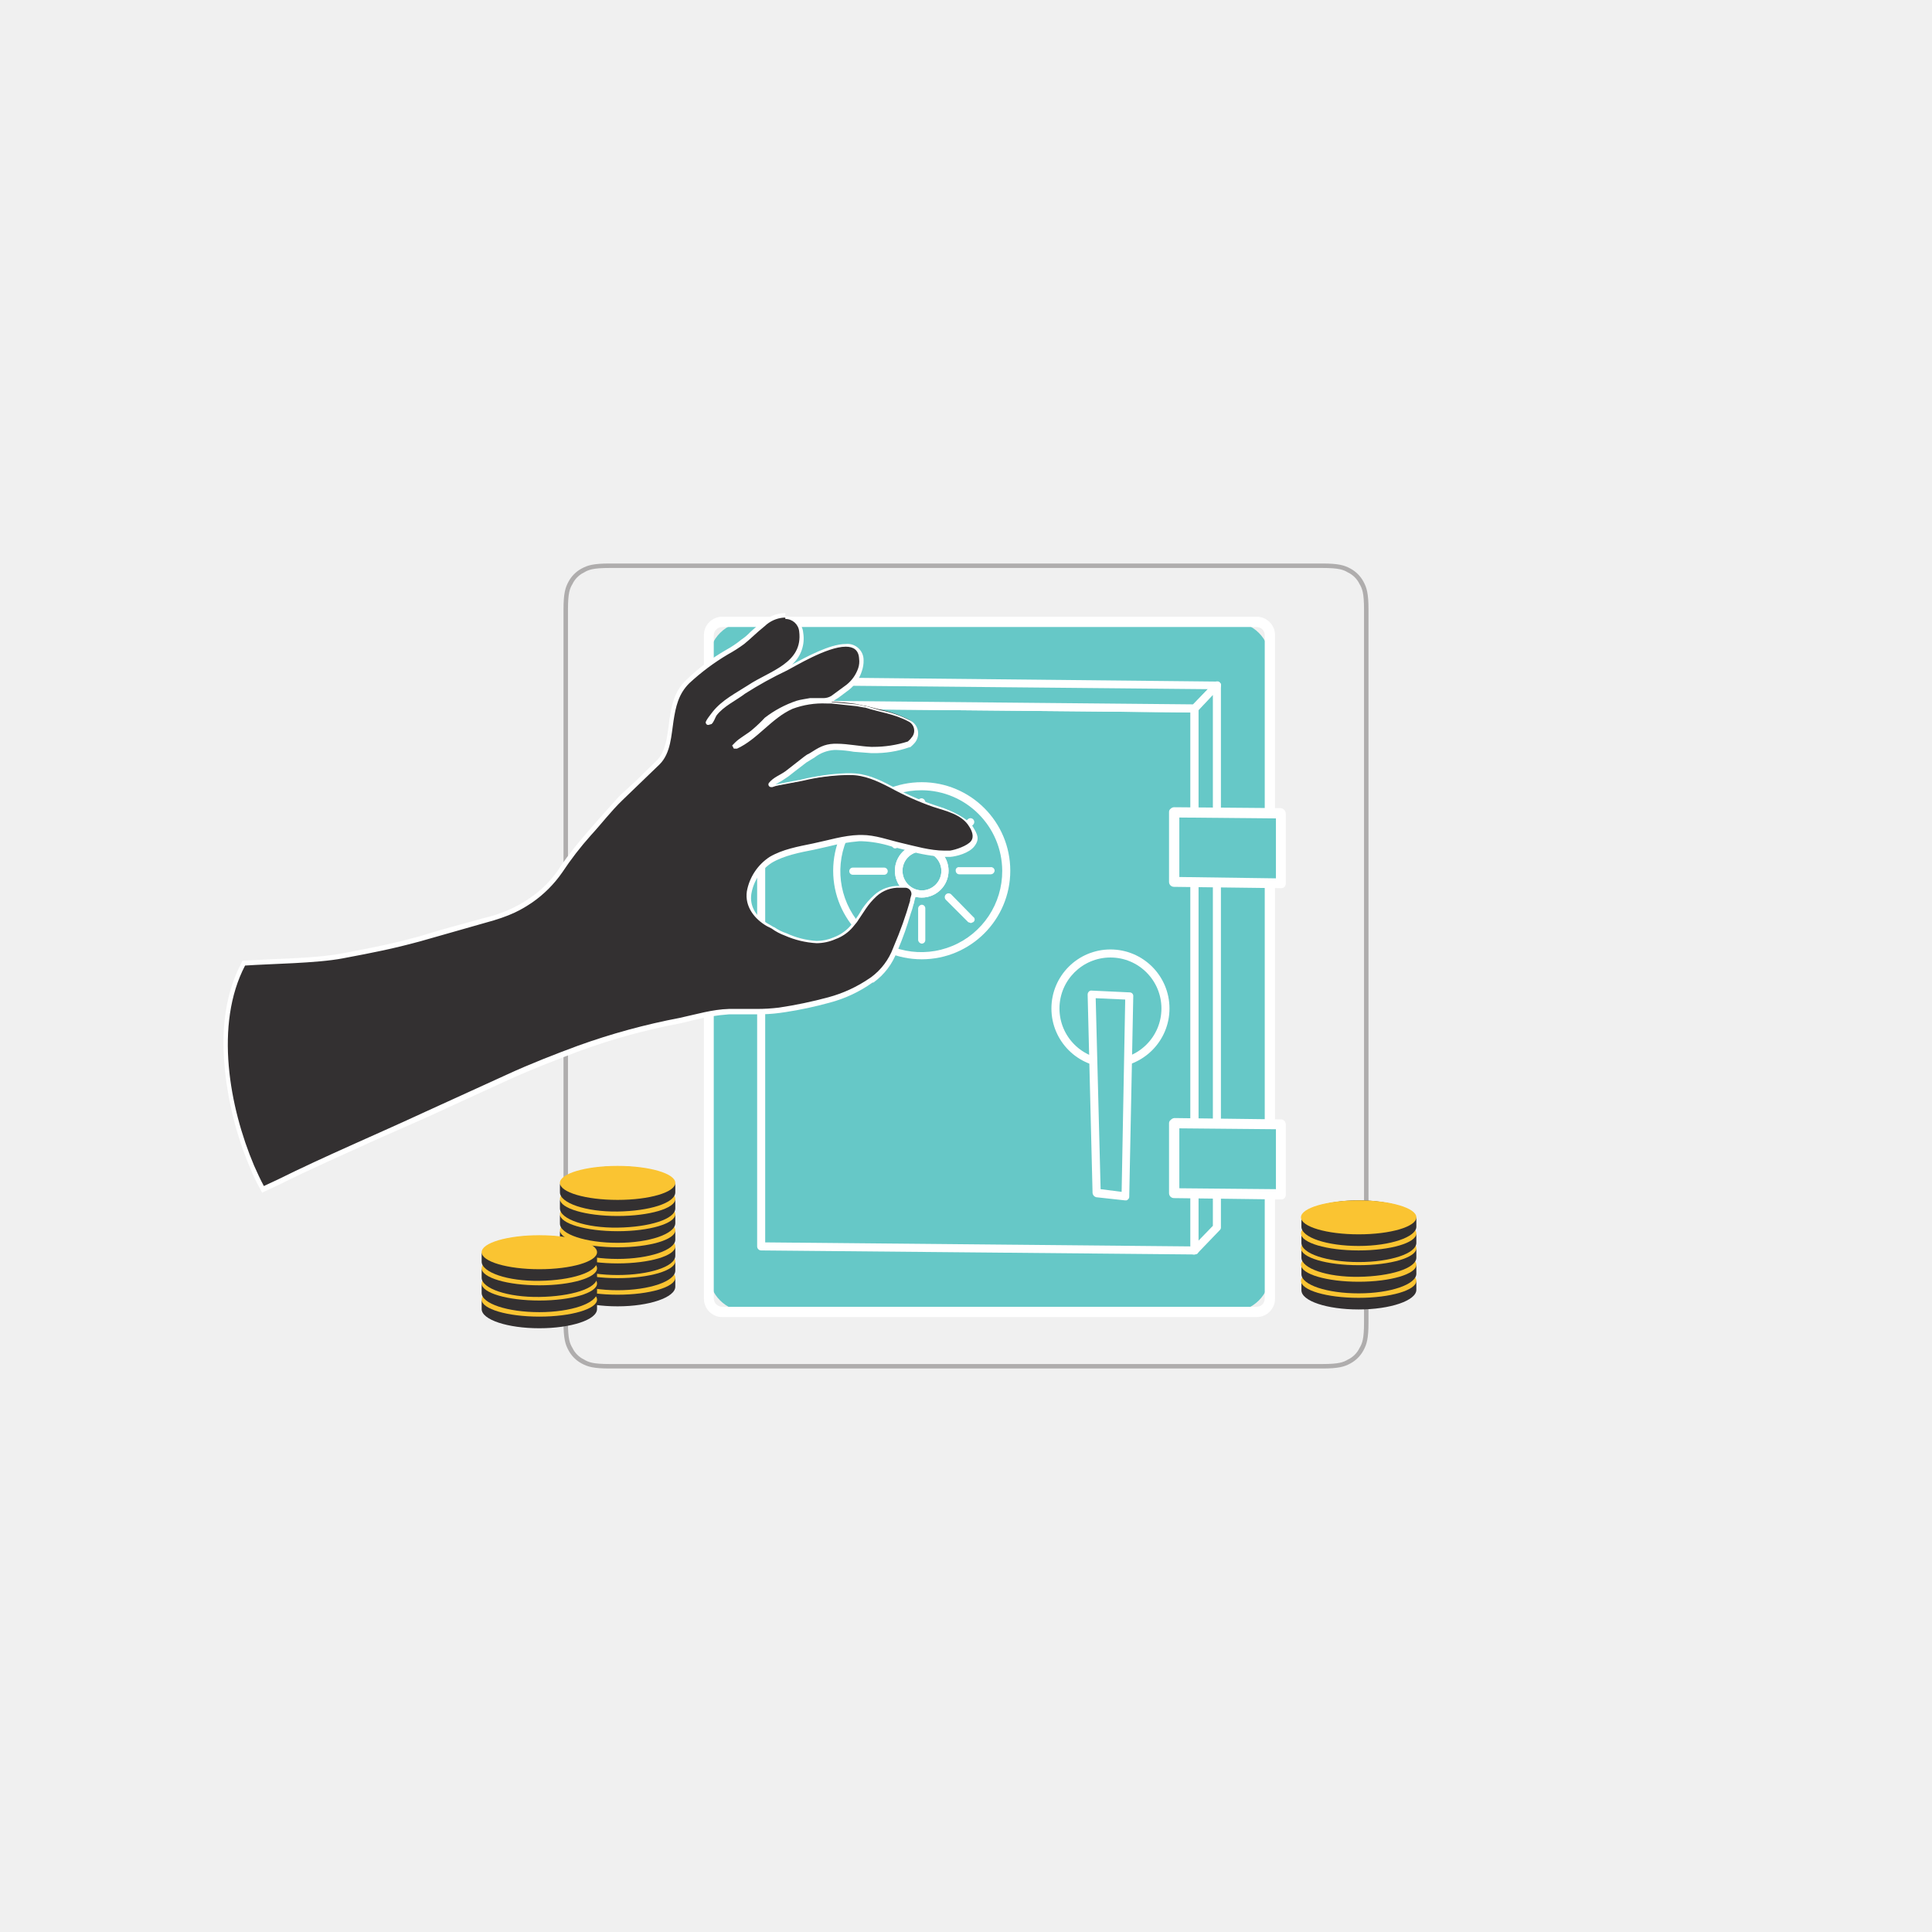
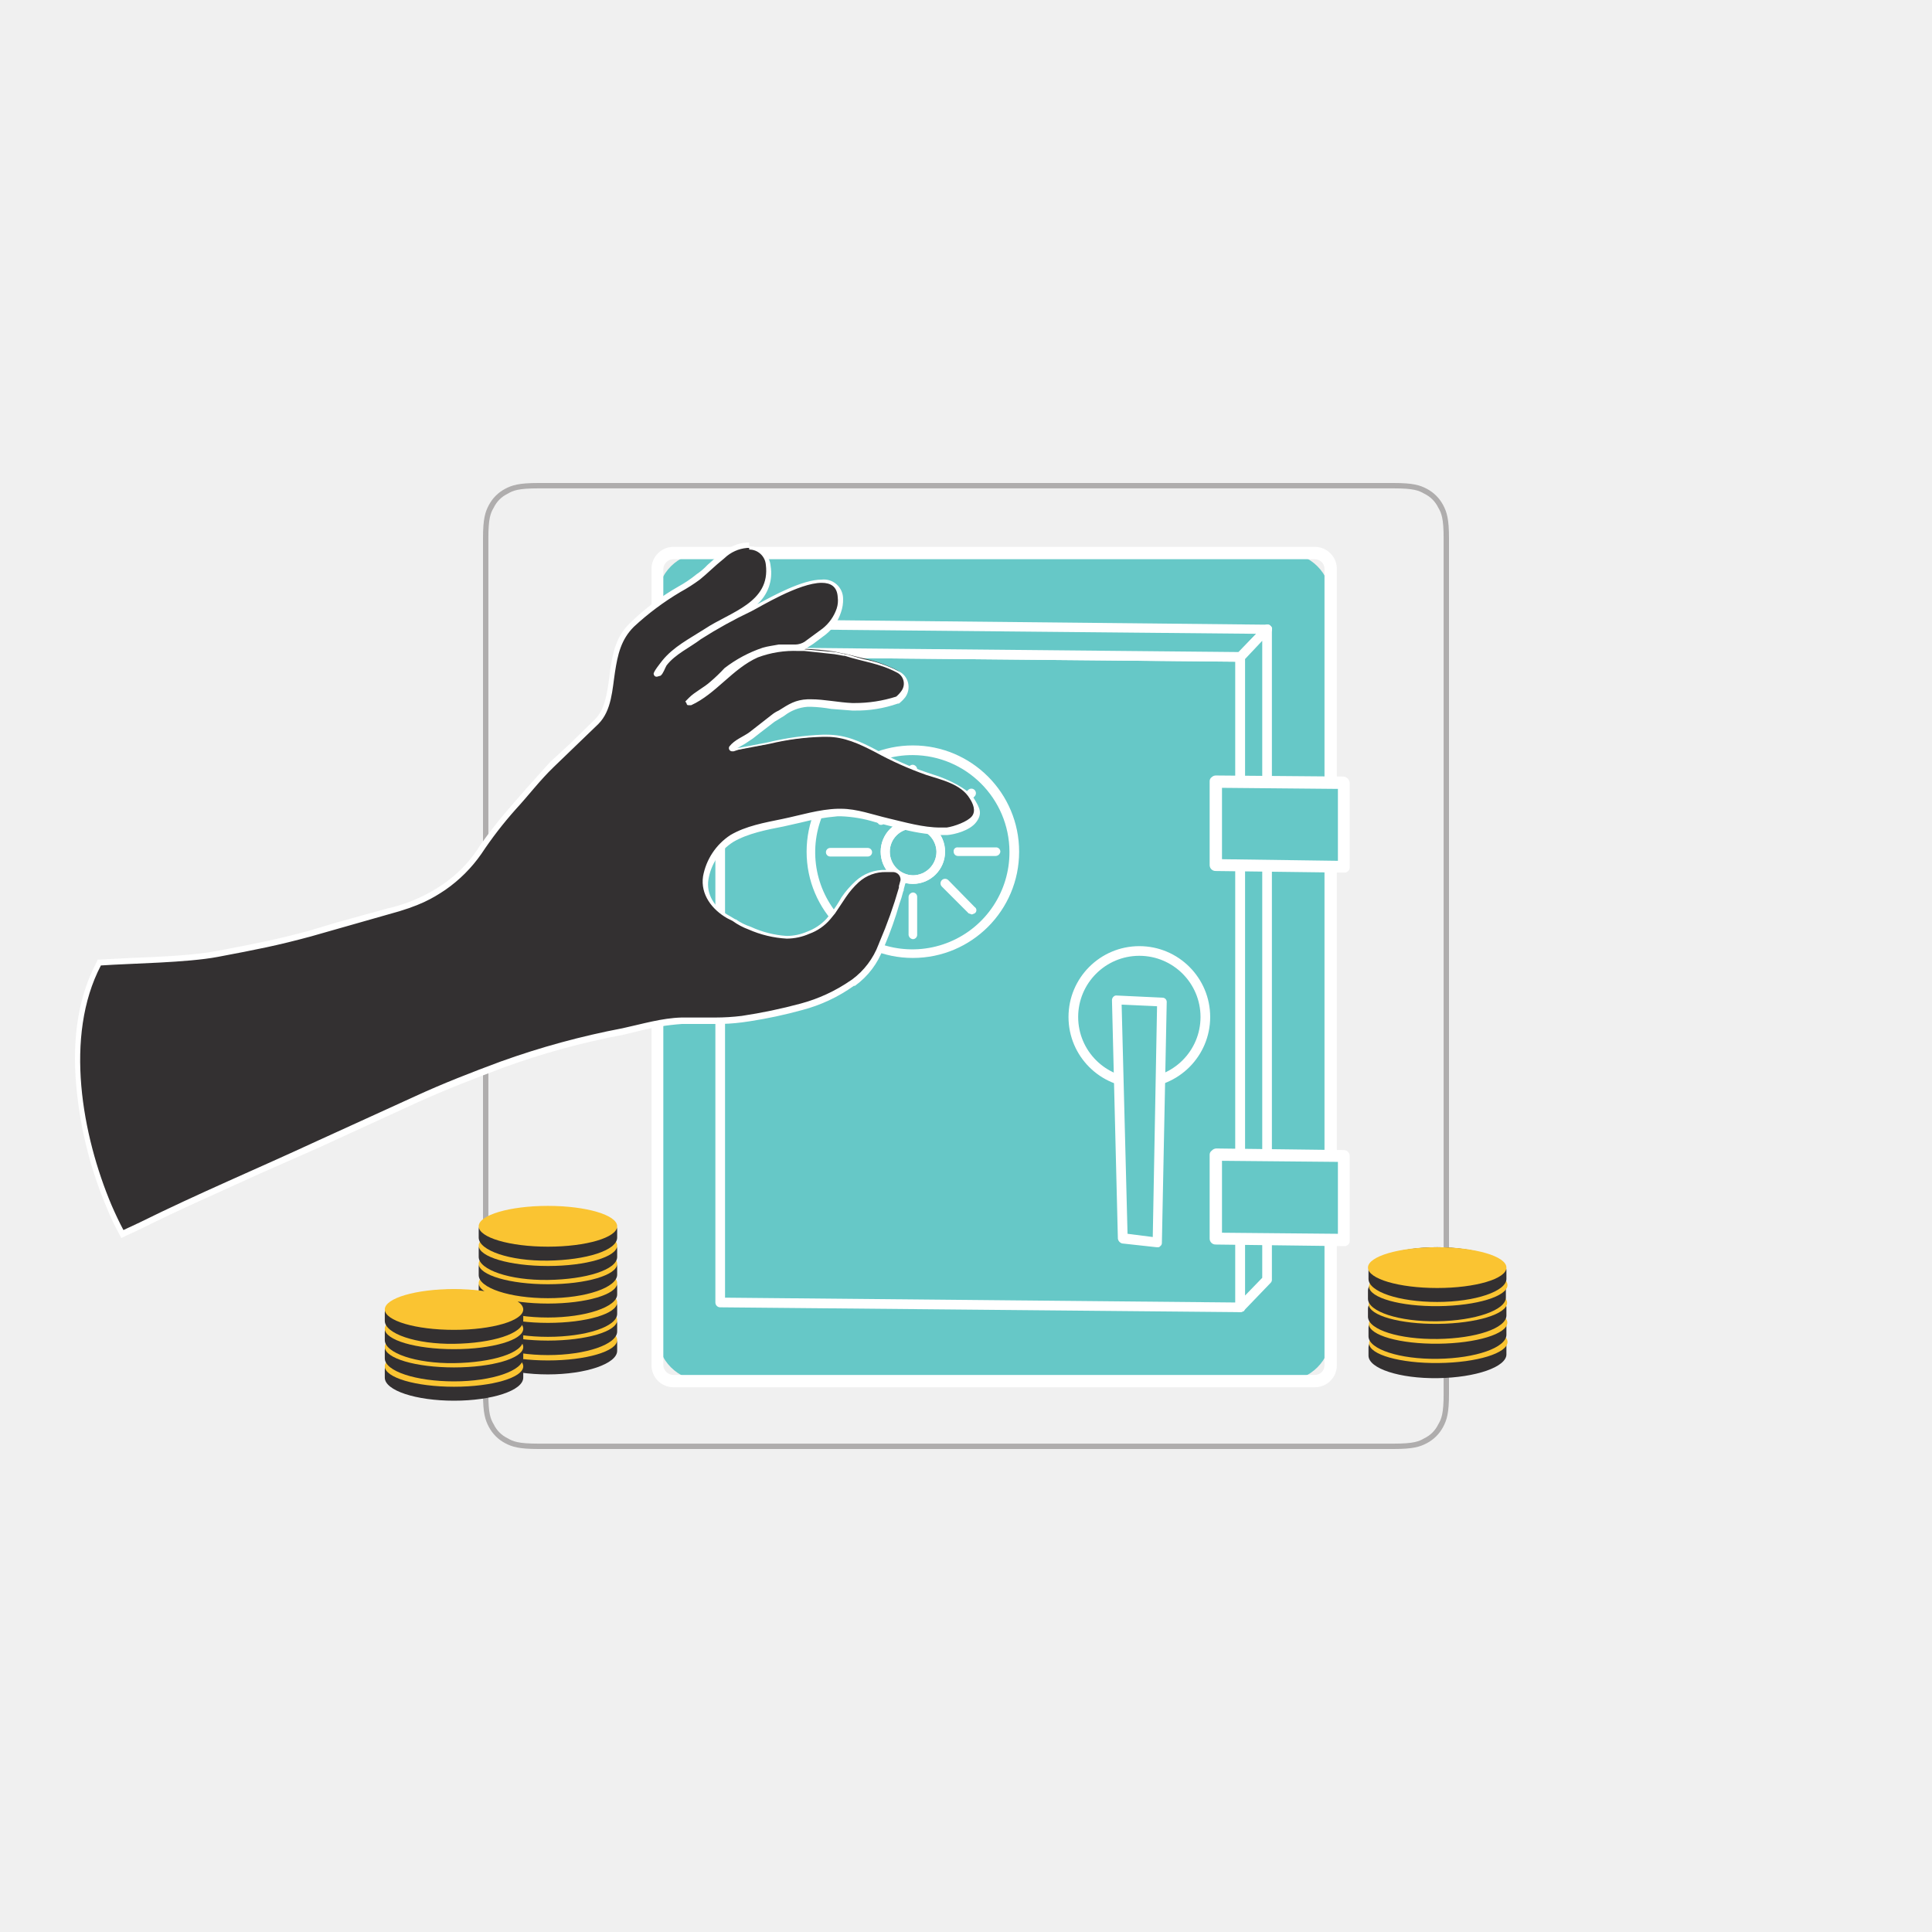
- <svg xmlns="http://www.w3.org/2000/svg" viewBox="0 0 432 432">
-   <path d="M301.9,127.1c-1.3-.7-2.6-1.1-6.2-1.1H136.3c-3.6,0-4.9.4-6.2,1.1a7.2,7.2,0,0,0-3,3c-.7,1.3-1.1,2.6-1.1,6.2V295.7c0,3.6.4,4.9,1.1,6.2a7.2,7.2,0,0,0,3,3c1.3.7,2.6,1.1,6.2,1.1H295.7c3.6,0,4.9-.4,6.2-1.1a7.2,7.2,0,0,0,3-3c.7-1.3,1.1-2.6,1.1-6.2V136.3c0-3.6-.4-4.9-1.1-6.2A7.2,7.2,0,0,0,301.9,127.1ZM305,295.7c0,3.7-.4,4.7-1,5.7a5.5,5.5,0,0,1-2.6,2.6c-1,.6-2,1-5.7,1H136.3c-3.7,0-4.7-.4-5.7-1a5.5,5.5,0,0,1-2.6-2.6c-.6-1-1-2-1-5.7V136.3c0-3.7.4-4.7,1-5.7a5.5,5.5,0,0,1,2.6-2.6c1-.6,2-1,5.7-1H295.7c3.7,0,4.7.4,5.7,1a5.5,5.5,0,0,1,2.6,2.6c.6,1,1,2,1,5.7Z" style="fill:#afadad" />
-   <rect x="158.5" y="139" width="125.5" height="154.3" rx="8.6" ry="8.6" style="fill:#66c8c7" />
-   <path d="M281,294.5H161.5a4.1,4.1,0,0,1-4.1-4.1V142a4.1,4.1,0,0,1,4.1-4.1H281a4.1,4.1,0,0,1,4.1,4.1V290.4A4.1,4.1,0,0,1,281,294.5ZM161.5,140.2a1.9,1.9,0,0,0-1.9,1.8V290.4a1.9,1.9,0,0,0,1.9,1.8H281a1.8,1.8,0,0,0,1.8-1.8V142a1.8,1.8,0,0,0-1.8-1.8Z" style="fill:#fff" />
-   <polygon points="267.1 279.6 170.2 278.7 170.2 157.5 267.1 158.4 267.1 279.6" style="fill:#66c8c7" />
-   <path d="M267.1,280.5h0l-96.9-.9a.9.9,0,0,1-.9-.9V157.5a.7.7,0,0,1,.3-.6l.6-.3h0l96.9,1a.9.9,0,0,1,.9.8V279.6a1.4,1.4,0,0,1-.2.7Zm-96-2.7,95.1.9V159.3l-95.1-.9Z" style="fill:#fff" />
-   <polygon points="170.2 157.5 175.2 152.3 272.1 153.3 267.1 158.4 170.2 157.5" style="fill:#66c8c7" />
-   <path d="M267.1,159.3h0l-96.9-.9a.9.9,0,0,1-.6-1.5l5-5.2a.7.7,0,0,1,.6-.3l96.9,1a1.1,1.1,0,0,1,.9.5,1.2,1.2,0,0,1-.2,1l-5,5.2Zm-94.8-2.7,94.5.9,3.3-3.4-94.5-.9Z" style="fill:#fff" />
-   <polygon points="267.1 279.6 272.1 274.4 272.1 153.3 267.1 158.4 267.1 279.6" style="fill:#66c8c7" />
-   <path d="M267.1,280.5h-.3a.9.9,0,0,1-.6-.8V158.4a.9.9,0,0,1,.3-.6l5-5.2a1.1,1.1,0,0,1,1-.2,1,1,0,0,1,.5.8V274.4a.8.8,0,0,1-.2.6l-5,5.2A.9.9,0,0,1,267.1,280.5Zm.9-121.7V277.4l3.2-3.3V155.4Z" style="fill:#fff" />
-   <polygon points="262.5 181.6 262.5 197.2 286.4 197.5 286.4 181.9 262.5 181.6" style="fill:#66c8c7" />
-   <path d="M286.4,198.6h0l-23.9-.3a1.1,1.1,0,0,1-1.1-1.1V181.6a.9.9,0,0,1,.4-.8,1.1,1.1,0,0,1,.8-.3l23.8.2a1.3,1.3,0,0,1,1.1,1.2v15.6a1,1,0,0,1-1.1,1.1Zm-22.7-2.5,21.6.3V183l-21.6-.2Z" style="fill:#fff" />
-   <polygon points="262.5 251.2 262.5 266.8 286.4 267.1 286.4 251.4 262.5 251.2" style="fill:#66c8c7" />
-   <path d="M286.4,268.2h0l-23.9-.3a1.1,1.1,0,0,1-1.1-1.1V251.2a.9.9,0,0,1,.4-.8,1.2,1.2,0,0,1,.8-.4l23.8.3a1.1,1.1,0,0,1,1.1,1.1v15.7a1,1,0,0,1-1.1,1.1Zm-22.7-2.5,21.6.2V252.5l-21.6-.2Z" style="fill:#fff" />
-   <circle cx="248.3" cy="225.5" r="12.3" style="fill:#66c8c7" />
-   <path d="M248.3,238.7a13.2,13.2,0,1,1,13.2-13.2A13.2,13.2,0,0,1,248.3,238.7Zm0-24.6a11.4,11.4,0,1,0,11.4,11.4A11.4,11.4,0,0,0,248.3,214.1Z" style="fill:#fff" />
-   <polygon points="252.5 222.7 244.1 222.3 245.2 266.7 251.7 267.5 252.5 222.7" style="fill:#66c8c7" />
-   <path d="M251.7,268.4h-.2l-6.4-.7a1.1,1.1,0,0,1-.8-.9l-1.1-44.4a.9.9,0,0,1,.3-.7.7.7,0,0,1,.6-.2l8.5.4a.8.8,0,0,1,.8.9l-.9,44.8a.7.7,0,0,1-.3.6A.5.5,0,0,1,251.7,268.4Zm-5.6-2.5,4.7.6.8-43-6.6-.3Z" style="fill:#fff" />
-   <path d="M316.7,286.9c0-2.4-5.8-4.3-12.9-4.3s-12.9,2-12.8,4.4v1.5c0,2.4,5.7,4.3,12.8,4.3s12.9-2,12.9-4.4Z" style="fill:#333031" />
-   <ellipse cx="303.8" cy="286.4" rx="12.9" ry="3.8" style="fill:#fac432" />
-   <path d="M316.7,283.3c0-2.4-5.8-4.3-12.9-4.3s-12.9,2-12.8,4.4v1.5c0,2.4,5.7,4.3,12.8,4.3s12.9-2,12.9-4.4Z" style="fill:#333031" />
-   <ellipse cx="303.8" cy="282.8" rx="12.9" ry="3.8" style="fill:#fac432" />
-   <path d="M316.7,279.7c0-2.4-5.8-4.3-12.9-4.3s-12.9,1.9-12.8,4.3v1.5c0,2.4,5.7,4.4,12.8,4.3s12.9-1.9,12.9-4.3Z" style="fill:#333031" />
-   <ellipse cx="303.8" cy="279.1" rx="12.9" ry="3.8" style="fill:#fac432" />
-   <path d="M316.7,276.4c0-2.4-5.8-4.4-12.9-4.4s-12.9,2-12.8,4.4v1.5c0,2.4,5.7,4.3,12.8,4.3s12.9-1.9,12.9-4.3Z" style="fill:#333031" />
-   <ellipse cx="303.8" cy="275.8" rx="12.9" ry="3.8" style="fill:#fac432" />
-   <path d="M151,286.2c-.1-2.4-5.8-4.3-12.9-4.3s-12.9,2-12.9,4.4v1.5c0,2.4,5.8,4.3,12.9,4.3s12.9-2,12.9-4.4Z" style="fill:#333031" />
-   <ellipse cx="138.1" cy="285.7" rx="12.9" ry="3.8" style="fill:#fac432" />
-   <path d="M151,282.6c-.1-2.4-5.8-4.3-12.9-4.3s-12.9,1.9-12.9,4.3v1.5c0,2.4,5.8,4.4,12.9,4.4s12.9-2,12.9-4.4Z" style="fill:#333031" />
-   <ellipse cx="138.1" cy="282" rx="12.9" ry="3.8" style="fill:#fac432" />
-   <path d="M151,279.3c-.1-2.4-5.8-4.4-12.9-4.4s-12.9,2-12.9,4.4v1.5c0,2.4,5.8,4.3,12.9,4.3s12.9-1.9,12.9-4.3Z" style="fill:#333031" />
-   <ellipse cx="138.1" cy="278.7" rx="12.9" ry="3.8" style="fill:#fac432" />
-   <path d="M151,275.7c-.1-2.4-5.8-4.4-12.9-4.4s-12.9,2-12.9,4.4v1.5c0,2.4,5.8,4.3,12.9,4.3s12.9-2,12.9-4.3Z" style="fill:#333031" />
-   <ellipse cx="138.1" cy="275.1" rx="12.9" ry="3.8" style="fill:#fac432" />
-   <path d="M151,272c-.1-2.4-5.8-4.3-12.9-4.3s-12.9,2-12.9,4.4v1.5c0,2.4,5.8,4.3,12.9,4.3s12.9-2,12.9-4.4Z" style="fill:#333031" />
-   <ellipse cx="138.1" cy="271.5" rx="12.9" ry="3.8" style="fill:#fac432" />
-   <path d="M151,268.7c-.1-2.4-5.8-4.3-12.9-4.3s-12.9,1.9-12.9,4.3v1.5c0,2.4,5.8,4.4,12.9,4.3s12.9-1.9,12.9-4.3Z" style="fill:#333031" />
-   <ellipse cx="138.1" cy="268.1" rx="12.9" ry="3.8" style="fill:#fac432" />
-   <path d="M151,265.1c-.1-2.4-5.8-4.3-12.9-4.3s-12.9,1.9-12.9,4.3v1.5c0,2.4,5.8,4.4,12.9,4.3S151,269,151,266.6Z" style="fill:#333031" />
-   <ellipse cx="138.1" cy="264.5" rx="12.9" ry="3.8" style="fill:#fac432" />
-   <path d="M133.5,291.2c0-2.4-5.8-4.4-12.9-4.4s-12.9,2-12.9,4.4v1.5c0,2.4,5.8,4.3,12.9,4.3s12.9-1.9,12.9-4.3Z" style="fill:#333031" />
-   <ellipse cx="120.6" cy="290.6" rx="12.9" ry="3.8" style="fill:#fac432" />
-   <path d="M133.5,287.5c0-2.4-5.8-4.3-12.9-4.3s-12.9,2-12.9,4.4v1.5c0,2.4,5.8,4.3,12.9,4.3s12.9-2,12.9-4.4Z" style="fill:#333031" />
-   <ellipse cx="120.6" cy="287" rx="12.9" ry="3.8" style="fill:#fac432" />
-   <path d="M133.5,284.2c0-2.4-5.8-4.3-12.9-4.3s-12.9,1.9-12.9,4.3v1.5c0,2.4,5.8,4.4,12.9,4.3s12.9-1.9,12.9-4.3Z" style="fill:#333031" />
-   <ellipse cx="120.6" cy="283.6" rx="12.9" ry="3.8" style="fill:#fac432" />
-   <path d="M133.5,280.6c0-2.4-5.8-4.3-12.9-4.3s-12.9,1.9-12.9,4.3v1.5c0,2.4,5.8,4.4,12.9,4.3s12.9-1.9,12.9-4.3Z" style="fill:#333031" />
-   <ellipse cx="120.6" cy="280" rx="12.9" ry="3.8" style="fill:#fac432" />
-   <path d="M316.7,272.7c0-2.3-5.8-4.3-12.9-4.3s-12.9,2-12.8,4.4v1.5c0,2.4,5.7,4.3,12.8,4.3s12.9-2,12.9-4.3Z" style="fill:#333031" />
-   <ellipse cx="303.8" cy="272.2" rx="12.9" ry="3.8" style="fill:#fac432" />
-   <circle cx="206.1" cy="194.7" r="18.9" style="fill:#66c8c7" />
-   <path d="M206.1,214.5a19.8,19.8,0,1,1,19.8-19.8A19.8,19.8,0,0,1,206.1,214.5Zm0-37.8a18.1,18.1,0,1,0,18,18A18.1,18.1,0,0,0,206.1,176.7Z" style="fill:#fff" />
-   <path d="M206.1,200.7a6,6,0,0,1-6-6,6,6,0,0,1,12,0A6,6,0,0,1,206.1,200.7Zm0-10.3a4.3,4.3,0,0,0-4.3,4.3,4.4,4.4,0,0,0,4.3,4.4,4.4,4.4,0,0,0,4.4-4.4A4.4,4.4,0,0,0,206.1,190.4Z" style="fill:#fff" />
-   <path d="M221.5,195.5h-7a.8.8,0,0,1-.8-.8.7.7,0,0,1,.8-.8h7a.8.8,0,0,1,.9.8A.9.9,0,0,1,221.5,195.5Z" style="fill:#fff" />
-   <path d="M206.1,187.2a.9.9,0,0,1-.9-.8v-7.1a.9.9,0,0,1,.9-.8.9.9,0,0,1,.8.8v7.1A.9.9,0,0,1,206.1,187.2Z" style="fill:#fff" />
-   <path d="M206.1,200.7a6,6,0,0,1-6-6,6,6,0,0,1,12,0A6,6,0,0,1,206.1,200.7Zm0-10.3a4.3,4.3,0,0,0-4.3,4.3,4.4,4.4,0,0,0,4.3,4.4,4.4,4.4,0,0,0,4.4-4.4A4.4,4.4,0,0,0,206.1,190.4Z" style="fill:#fff" />
-   <path d="M197.7,195.6h-7a.8.8,0,0,1,0-1.6h7a.8.8,0,1,1,0,1.6Z" style="fill:#fff" />
-   <path d="M206.1,211a.9.9,0,0,1-.8-.8v-7.1a.9.9,0,0,1,.8-.8.8.8,0,0,1,.8.8v7.1A.8.8,0,0,1,206.1,211Z" style="fill:#fff" />
-   <path d="M217.1,206.4l-.6-.2-5-5a.8.8,0,0,1,1.2-1.2l4.9,5a.7.7,0,0,1,0,1.2Z" style="fill:#fff" />
-   <path d="M212,189.6l-.6-.2a.9.9,0,0,1,0-1.2l5-5a.8.8,0,0,1,1.2,1.2l-5,5Z" style="fill:#fff" />
-   <path d="M200.2,189.7a.6.6,0,0,1-.6-.3l-5-4.9a.8.8,0,1,1,1.2-1.2l4.9,5a.7.7,0,0,1,0,1.1A.5.5,0,0,1,200.2,189.7Z" style="fill:#fff" />
-   <path d="M195.2,206.5l-.6-.3a.8.8,0,0,1,0-1.1l5-5a.8.8,0,0,1,1.2,1.2l-5,4.9A.9.9,0,0,1,195.2,206.5Z" style="fill:#fff" />
-   <path d="M58.6,265.7a38.1,38.1,0,0,1-2.2-4.6,74.7,74.7,0,0,1-5.7-22.4c-.8-8.9.5-16.6,3.7-22.7v-.3h.3l5.6-.3c5.3-.2,12-.5,16.1-1.3l1.6-.3a150.1,150.1,0,0,0,15.7-3.5l5.1-1.4c2.9-.9,5.7-1.7,9.3-2.6,5.8-1.6,8-2.9,10.6-4.6a27.2,27.2,0,0,0,6.5-6.6l.5-.7a70.4,70.4,0,0,1,5.9-7.6c1-1,1.9-2.1,2.8-3.1s2.8-3.3,4.4-4.8,2.4-2.4,3.6-3.5,3.2-3,4.7-4.6,2.3-4.9,2.7-7.8l.3-1.6c.5-3,1-6.1,3.6-8.6a50.6,50.6,0,0,1,8.8-6.6,23.6,23.6,0,0,0,3.5-2.3l2-1.7,2.6-2.3h.2a6.6,6.6,0,0,1,4.3-1.9h.4a3.6,3.6,0,0,1,3.6,3.2c.7,5.9-3.8,8.2-8.2,10.5l-3.5,2-1.9,1.2a20,20,0,0,0-5.8,4.6,6.9,6.9,0,0,0-1.5,2.2h.5c.2-.1.4-.6.6-1l.5-.8a14.6,14.6,0,0,1,4.5-3.6l2-1.3a49.2,49.2,0,0,1,7-4.1l2.4-1.2,1-.5c2.5-1.5,8.6-4.9,12.3-4.9,2.1,0,3.4,1.1,3.5,3.1a9.9,9.9,0,0,1-.3,2.4,9.2,9.2,0,0,1-2.7,3.9l-2.3,1.7-1.2.8a3.6,3.6,0,0,1-1.9.5h-3l-1,.2-2,.4a24.1,24.1,0,0,0-6.9,3.8h0l-2.6,2.5-1.9,1.3a10.8,10.8,0,0,0-2,1.6h-.1l-.4.5h.3a25.3,25.3,0,0,0,6-4.3,28.9,28.9,0,0,1,6.4-4.6,19.8,19.8,0,0,1,7.8-1.2h1.1a48.6,48.6,0,0,1,5.6.5l1.8.4h.2l3.2.8a27.3,27.3,0,0,1,6.6,2.3,3.3,3.3,0,0,1,1.5,1.8,2.8,2.8,0,0,1-.5,2.3,2.9,2.9,0,0,1-1.1,1.1h-.1a24.3,24.3,0,0,1-7.9,1.2h-.4a23.4,23.4,0,0,1-3.8-.3,26.6,26.6,0,0,0-3.9-.3h-.6a8.7,8.7,0,0,0-4.7,1.7l-.5.3-1.2.8-2.7,2L176,173a7.8,7.8,0,0,1-1.5,1,7.2,7.2,0,0,0-2.2,1.7h1.2l2.7-.6a17,17,0,0,0,3.1-.6,58.3,58.3,0,0,1,10-1.3h.8c3.3,0,6.1,1.3,9.1,2.8a71.8,71.8,0,0,0,9.5,4.3l1.2.4c2.7.8,5.7,1.7,7.2,4.2s1.1,2.9.4,3.8-3.8,2.1-5.1,2.2h-1.2a34.5,34.5,0,0,1-7.7-1.3l-2-.5-2.3-.6a28.5,28.5,0,0,0-6.5-1.1h-.6a42.1,42.1,0,0,0-7.1,1.2l-3.1.7h0c-3.2.7-6.8,1.4-9.5,3a10.7,10.7,0,0,0-4.9,7.4c-.4,2.8,1.1,5.5,4.2,7.2l1.1.6h0a11.1,11.1,0,0,0,2.9,1.6,19.9,19.9,0,0,0,6.9,1.6,11,11,0,0,0,4-.8,8.7,8.7,0,0,0,3.7-2.6l.9-1.1a21.7,21.7,0,0,0,2-2.9,13.7,13.7,0,0,1,2.5-3c1.6-1.5,3.2-1.8,5.4-2h1.4a2.7,2.7,0,0,1,1.4.7,2.2,2.2,0,0,1,.4,1.3h0l-.3,1.1c0,.1-.1.2-.1.4l-.7,2.2a57.7,57.7,0,0,1-2.9,7.9,4.3,4.3,0,0,0-.1.5,14.4,14.4,0,0,1-5.2,6.7l-.2.2a33.4,33.4,0,0,1-9.5,4.4,79.4,79.4,0,0,1-9.7,2l-1.3.2a34.9,34.9,0,0,1-5,.4h-6.2a36.1,36.1,0,0,0-8.1,1.3l-2.9.6a141.5,141.5,0,0,0-22.6,6.3c-4.8,1.7-10.4,3.9-16.1,6.5l-18.1,8.2-11,5c-7.3,3.2-14.9,6.6-22.1,10.2l-3,1.4-.4.2Z" style="fill:#333031" />
-   <path d="M175.6,138.4a3.1,3.1,0,0,1,3.1,2.8c.9,7.1-6.6,8.8-11.4,12-2.8,1.8-5.8,3.3-7.9,5.9-.3.4-1.7,2.1-1.6,2.5s.3.5.6.5l.7-.2c.5-.4.8-1.4,1.1-1.9,1.6-2.1,4.3-3.3,6.4-4.9a86.2,86.2,0,0,1,9.4-5.2c1.6-.8,8.9-5.3,13.1-5.3,1.7,0,2.9.7,3,2.7a4.7,4.7,0,0,1-.2,2.1,8.1,8.1,0,0,1-2.6,3.7l-3.4,2.5a3.4,3.4,0,0,1-1.7.5h-3.1c-1,.2-2,.3-3,.6a24.3,24.3,0,0,0-7.1,3.8h0a30.1,30.1,0,0,1-2.6,2.5c-1.2,1.1-2.9,1.9-4,3s-.6.6-.5,1,.2.4.4.4h.5c4.6-2.1,7.7-6.8,12.4-8.9a19.3,19.3,0,0,1,7.6-1.2h1.1l5.6.6,1.7.3h.2c3.4,1.1,6.5,1.4,9.7,3.1a2.3,2.3,0,0,1,.9,3.4,5.5,5.5,0,0,1-1,1.1h0a25.4,25.4,0,0,1-7.8,1.2h-.4c-2.5-.1-5.2-.7-7.7-.7h-.6c-2.3.1-3.5.9-5.4,2.1a5.7,5.7,0,0,0-1.3.8l-4.1,3.2c-1.2.9-2.8,1.4-3.8,2.7a.6.6,0,0,0,.5.9h.3l.9-.3,5.8-1.1a47.1,47.1,0,0,1,9.9-1.3h.8c3.2,0,6,1.3,8.9,2.8a63.8,63.8,0,0,0,9.6,4.3c2.8.9,6.5,1.7,8.1,4.4.6.9,1.2,2.3.4,3.3s-3.3,1.9-4.7,2.1h-1.2c-3.2,0-6.6-1-9.6-1.7s-5.9-1.8-8.9-1.8h-.6c-3.5.1-6.9,1.2-10.3,1.9s-6.8,1.3-9.7,3a11.7,11.7,0,0,0-5.1,7.7c-.5,3.4,1.7,6.2,4.5,7.8l1,.5a12.4,12.4,0,0,0,3,1.6,20.5,20.5,0,0,0,7.1,1.7,10.6,10.6,0,0,0,4.2-.9,9.2,9.2,0,0,0,3.9-2.7l.9-1.1,2-3a15.5,15.5,0,0,1,2.4-2.8,7.3,7.3,0,0,1,5.2-1.9h1.3a1.4,1.4,0,0,1,1.3,1.5l-.3,1.1v.3a85.1,85.1,0,0,1-3.6,10.1l-.2.5a14.4,14.4,0,0,1-4.9,6.5l-.3.2a30.2,30.2,0,0,1-9.3,4.3,97.4,97.4,0,0,1-11,2.3,40.3,40.3,0,0,1-4.9.3H163c-3.7.1-7.3,1.2-11,2a149.5,149.5,0,0,0-22.7,6.2c-5.4,2-10.8,4.1-16,6.5l-18.2,8.3c-11,5.1-22.2,9.8-33.1,15.2l-3,1.4c-.8-1.5-1.5-3-2.2-4.6-5.5-13-8.9-31.5-2-44.7,5.8-.4,16-.5,21.8-1.6,7.4-1.4,11-2.1,17.3-3.8l14.4-4.1c6-1.6,8.3-3,10.7-4.6a26.7,26.7,0,0,0,6.7-6.7,73.3,73.3,0,0,1,6.4-8.3c2.4-2.6,4.5-5.4,7.1-7.9l8.3-8c2.5-2.5,2.6-6.5,3.1-9.7s1.1-6,3.5-8.4a50.6,50.6,0,0,1,8.7-6.5,31.7,31.7,0,0,0,3.6-2.3c1.6-1.3,2.5-2.3,4.6-4a6.9,6.9,0,0,1,4.2-1.9h.4m0-1h-.4a7.1,7.1,0,0,0-4.6,2h-.2c-1.1.8-1.9,1.6-2.6,2.2a11.2,11.2,0,0,1-2,1.7,22.4,22.4,0,0,1-3.4,2.3,44.2,44.2,0,0,0-8.9,6.7c-2.8,2.6-3.3,5.8-3.8,8.8-.1.6-.1,1.1-.2,1.7-.4,2.8-.8,5.7-2.6,7.5l-4.7,4.6-3.7,3.4-4.4,4.9-2.7,3.1a87,87,0,0,0-6,7.6l-.5.8a24.3,24.3,0,0,1-6.4,6.4,29.5,29.5,0,0,1-10.4,4.5l-9.4,2.6-5,1.5c-5.9,1.6-9.4,2.3-15.7,3.5l-1.6.3c-4.1.8-10.7,1.1-16,1.3l-5.7.3h-.5l-.2.5c-3.3,6.2-4.6,13.9-3.8,22.9A75.4,75.4,0,0,0,56,261.3a38.1,38.1,0,0,0,2.2,4.6l.4.8.8-.4,3-1.4c7.2-3.6,14.8-6.9,22-10.2l11.1-4.9,12.2-5.6,5.9-2.7c5.7-2.6,11.3-4.7,16-6.5a141.8,141.8,0,0,1,22.6-6.2l2.9-.7a44.5,44.5,0,0,1,8-1.3h6.2a35.3,35.3,0,0,0,5-.3l1.4-.2a85.7,85.7,0,0,0,9.8-2.1,29.4,29.4,0,0,0,9.6-4.5h.2a14.9,14.9,0,0,0,5.3-7c.1-.2.1-.3.2-.4a68.2,68.2,0,0,0,2.8-7.9,20.2,20.2,0,0,0,.7-2.3c.1-.1.1-.2.1-.4l.3-1.1h.1a2.7,2.7,0,0,0-.6-1.7,2.1,2.1,0,0,0-1.6-.8h-1.5a7.9,7.9,0,0,0-5.7,2.1,17.4,17.4,0,0,0-2.6,3,24,24,0,0,1-1.9,2.9l-.9,1.1a9.3,9.3,0,0,1-3.6,2.4h0a9.6,9.6,0,0,1-3.8.8,18.9,18.9,0,0,1-6.7-1.7,10.4,10.4,0,0,1-2.8-1.4H173l-1-.6c-3-1.6-4.4-4.1-4-6.8a10.3,10.3,0,0,1,4.6-7c2.7-1.6,6.3-2.3,9.4-2.9h0l3.1-.7a42.7,42.7,0,0,1,7-1.2h.6a24.6,24.6,0,0,1,6.4,1.1l2.3.6,2,.5a35.3,35.3,0,0,0,7.8,1.3h1.3c1.3-.1,4.2-.8,5.4-2.4s.7-2.6-.4-4.4-4.8-3.6-7.4-4.4l-1.2-.4a56.3,56.3,0,0,1-9.5-4.2c-3-1.6-5.8-2.9-9.3-2.9h-.8a51.1,51.1,0,0,0-10.1,1.4l-3.1.6-2.7.5h0l1.4-.8,1.5-1,1.4-1.1,2.6-2,1.3-.8.5-.3a8,8,0,0,1,4.4-1.7h.6a25.8,25.8,0,0,1,3.8.4l3.9.3h.4a23.3,23.3,0,0,0,8.1-1.3h.2a6.8,6.8,0,0,0,1.2-1.2,3.3,3.3,0,0,0,.5-2.7,3.2,3.2,0,0,0-1.7-2.1,24.2,24.2,0,0,0-6.7-2.3l-3.1-.9h-.2l-1.9-.4-5.7-.5.5-.3,1.1-.7,2.4-1.8a8.7,8.7,0,0,0,2.8-4.1,6.9,6.9,0,0,0,.4-2.5,3.6,3.6,0,0,0-4-3.6c-3.6,0-9,3-12,4.6a7.8,7.8,0,0,0,2.5-7.1,4,4,0,0,0-4-3.7Z" style="fill:#fff" />
+ <svg xmlns="http://www.w3.org/2000/svg" viewBox="0 0 360 360">
+   <path d="M265.9,91.1c-1.3-.7-2.6-1.1-6.2-1.1H100.3c-3.6,0-4.9.4-6.2,1.1a7.2,7.2,0,0,0-3,3c-.7,1.3-1.1,2.6-1.1,6.2V259.7c0,3.6.4,4.9,1.1,6.2a7.2,7.2,0,0,0,3,3c1.3.7,2.6,1.1,6.2,1.1H259.7c3.6,0,4.9-.4,6.2-1.1a7.2,7.2,0,0,0,3-3c.7-1.3,1.1-2.6,1.1-6.2V100.3c0-3.6-.4-4.9-1.1-6.2A7.2,7.2,0,0,0,265.9,91.1ZM269,259.7c0,3.7-.4,4.7-1,5.7a5.5,5.5,0,0,1-2.6,2.6c-1,.6-2,1-5.7,1H100.3c-3.7,0-4.7-.4-5.7-1a5.5,5.5,0,0,1-2.6-2.6c-.6-1-1-2-1-5.7V100.3c0-3.7.4-4.7,1-5.7A5.5,5.5,0,0,1,94.6,92c1-.6,2-1,5.7-1H259.7c3.7,0,4.7.4,5.7,1a5.5,5.5,0,0,1,2.6,2.6c.6,1,1,2,1,5.7Z" style="fill:#afadad" />
+   <rect x="122.5" y="103" width="125.5" height="154.3" rx="8.6" ry="8.6" style="fill:#66c8c7" />
+   <path d="M245,258.5H125.5a4.1,4.1,0,0,1-4.1-4.1V106a4.1,4.1,0,0,1,4.1-4.1H245a4.1,4.1,0,0,1,4.1,4.1V254.4A4.1,4.1,0,0,1,245,258.5ZM125.5,104.2a1.9,1.9,0,0,0-1.9,1.8V254.4a1.9,1.9,0,0,0,1.9,1.8H245a1.8,1.8,0,0,0,1.8-1.8V106a1.8,1.8,0,0,0-1.8-1.8Z" style="fill:#fff" />
+   <polygon points="231.1 243.6 134.2 242.7 134.2 121.5 231.1 122.4 231.1 243.6" style="fill:#66c8c7" />
+   <path d="M231.1,244.5h0l-96.9-.9a.9.9,0,0,1-.9-.9V121.5a.7.7,0,0,1,.3-.6l.6-.3h0l96.9,1a.9.9,0,0,1,.9.8V243.6a1.4,1.4,0,0,1-.2.7Zm-96-2.7,95.1.9V123.3l-95.1-.9Z" style="fill:#fff" />
+   <polygon points="134.2 121.5 139.2 116.3 236.1 117.3 231.1 122.4 134.2 121.5" style="fill:#66c8c7" />
+   <path d="M231.1,123.3h0l-96.9-.9a.9.9,0,0,1-.6-1.5l5-5.2a.7.7,0,0,1,.6-.3l96.9,1a1.1,1.1,0,0,1,.9.5,1.2,1.2,0,0,1-.2,1l-5,5.2Zm-94.8-2.7,94.5.9,3.3-3.4-94.5-.9Z" style="fill:#fff" />
+   <polygon points="231.1 243.6 236.1 238.4 236.1 117.3 231.1 122.4 231.1 243.6" style="fill:#66c8c7" />
+   <path d="M231.1,244.5h-.3a.9.9,0,0,1-.6-.8V122.4a.9.9,0,0,1,.3-.6l5-5.2a1.1,1.1,0,0,1,1-.2,1,1,0,0,1,.5.8V238.4a.8.8,0,0,1-.2.6l-5,5.2A.9.9,0,0,1,231.1,244.5Zm.9-121.7V241.4l3.2-3.3V119.4Z" style="fill:#fff" />
+   <polygon points="226.5 145.6 226.5 161.2 250.4 161.5 250.4 145.9 226.5 145.6" style="fill:#66c8c7" />
+   <path d="M250.4,162.6h0l-23.9-.3a1.1,1.1,0,0,1-1.1-1.1V145.6a.9.9,0,0,1,.4-.8,1.1,1.1,0,0,1,.8-.3l23.8.2a1.3,1.3,0,0,1,1.1,1.2v15.6a1,1,0,0,1-1.1,1.1Zm-22.7-2.5,21.6.3V147l-21.6-.2Z" style="fill:#fff" />
+   <polygon points="226.5 215.2 226.5 230.8 250.4 231.1 250.4 215.4 226.5 215.2" style="fill:#66c8c7" />
+   <path d="M250.4,232.2h0l-23.9-.3a1.1,1.1,0,0,1-1.1-1.1V215.2a.9.9,0,0,1,.4-.8,1.2,1.2,0,0,1,.8-.4l23.8.3a1.1,1.1,0,0,1,1.1,1.1v15.7a1,1,0,0,1-1.1,1.1Zm-22.7-2.5,21.6.2V216.5l-21.6-.2Z" style="fill:#fff" />
+   <circle cx="212.3" cy="189.5" r="12.3" style="fill:#66c8c7" />
+   <path d="M212.3,202.7a13.2,13.2,0,1,1,13.2-13.2A13.2,13.2,0,0,1,212.3,202.7Zm0-24.6a11.4,11.4,0,1,0,11.4,11.4A11.4,11.4,0,0,0,212.3,178.1Z" style="fill:#fff" />
+   <polygon points="216.5 186.7 208.1 186.3 209.2 230.7 215.7 231.5 216.5 186.7" style="fill:#66c8c7" />
+   <path d="M215.7,232.4h-.2l-6.4-.7a1.1,1.1,0,0,1-.8-.9l-1.1-44.4a.9.9,0,0,1,.3-.7.7.7,0,0,1,.6-.2l8.5.4a.8.8,0,0,1,.8.9l-.9,44.8a.7.7,0,0,1-.3.6A.5.5,0,0,1,215.7,232.4Zm-5.6-2.5,4.7.6.8-43-6.6-.3Z" style="fill:#fff" />
+   <path d="M115,250.2c-.1-2.4-5.8-4.3-12.9-4.3s-12.9,2-12.9,4.4v1.5c0,2.4,5.8,4.3,12.9,4.3s12.9-2,12.9-4.4Z" style="fill:#333031" />
+   <ellipse cx="102.1" cy="249.7" rx="12.9" ry="3.8" style="fill:#fac432" />
+   <path d="M115,246.6c-.1-2.4-5.8-4.3-12.9-4.3s-12.9,1.9-12.9,4.3v1.5c0,2.4,5.8,4.4,12.9,4.4s12.9-2,12.9-4.4Z" style="fill:#333031" />
+   <ellipse cx="102.1" cy="246" rx="12.9" ry="3.8" style="fill:#fac432" />
+   <path d="M115,243.3c-.1-2.4-5.8-4.4-12.9-4.4s-12.9,2-12.9,4.4v1.5c0,2.4,5.8,4.3,12.9,4.3s12.9-1.9,12.9-4.3Z" style="fill:#333031" />
+   <ellipse cx="102.1" cy="242.7" rx="12.9" ry="3.8" style="fill:#fac432" />
+   <path d="M115,239.7c-.1-2.4-5.8-4.4-12.9-4.4s-12.9,2-12.9,4.4v1.5c0,2.4,5.8,4.3,12.9,4.3s12.9-2,12.9-4.3Z" style="fill:#333031" />
+   <ellipse cx="102.1" cy="239.1" rx="12.9" ry="3.8" style="fill:#fac432" />
+   <path d="M115,236c-.1-2.4-5.8-4.3-12.9-4.3s-12.9,2-12.9,4.4v1.5c0,2.4,5.8,4.3,12.9,4.3s12.9-2,12.9-4.4Z" style="fill:#333031" />
+   <ellipse cx="102.1" cy="235.5" rx="12.9" ry="3.8" style="fill:#fac432" />
+   <path d="M115,232.7c-.1-2.4-5.8-4.3-12.9-4.3s-12.9,1.9-12.9,4.3v1.5c0,2.4,5.8,4.4,12.9,4.3s12.9-1.9,12.9-4.3Z" style="fill:#333031" />
+   <ellipse cx="102.1" cy="232.1" rx="12.9" ry="3.8" style="fill:#fac432" />
+   <path d="M115,229.1c-.1-2.4-5.8-4.3-12.9-4.3s-12.9,1.9-12.9,4.3v1.5c0,2.4,5.8,4.4,12.9,4.3S115,233,115,230.6Z" style="fill:#333031" />
+   <ellipse cx="102.1" cy="228.5" rx="12.9" ry="3.8" style="fill:#fac432" />
+   <path d="M97.5,255.2c0-2.4-5.8-4.4-12.9-4.4s-12.9,2-12.9,4.4v1.5c0,2.4,5.8,4.3,12.9,4.3s12.9-1.9,12.9-4.3Z" style="fill:#333031" />
+   <ellipse cx="84.6" cy="254.6" rx="12.9" ry="3.8" style="fill:#fac432" />
+   <path d="M97.5,251.5c0-2.4-5.8-4.3-12.9-4.3s-12.9,2-12.9,4.4v1.5c0,2.4,5.8,4.3,12.9,4.3s12.9-2,12.9-4.4Z" style="fill:#333031" />
+   <ellipse cx="84.6" cy="251" rx="12.9" ry="3.8" style="fill:#fac432" />
+   <path d="M97.5,248.2c0-2.4-5.8-4.3-12.9-4.3s-12.9,1.9-12.9,4.3v1.5c0,2.4,5.8,4.4,12.9,4.3s12.9-1.9,12.9-4.3Z" style="fill:#333031" />
+   <ellipse cx="84.6" cy="247.6" rx="12.9" ry="3.8" style="fill:#fac432" />
+   <path d="M97.5,244.6c0-2.4-5.8-4.3-12.9-4.3s-12.9,1.9-12.9,4.3v1.5c0,2.4,5.8,4.4,12.9,4.3s12.9-1.9,12.9-4.3Z" style="fill:#333031" />
+   <ellipse cx="84.6" cy="244" rx="12.9" ry="3.8" style="fill:#fac432" />
+   <path d="M280.7,250.8c0-2.4-5.8-4.3-12.9-4.2s-12.8,2.1-12.8,4.5v1.5c0,2.4,5.8,4.3,12.9,4.2s12.9-2.1,12.8-4.5Z" style="fill:#333031" />
+   <ellipse cx="267.9" cy="250.4" rx="12.9" ry="3.8" transform="translate(-2.5 2.6) rotate(-0.6)" style="fill:#fac432" />
+   <path d="M280.7,247.2c0-2.4-5.8-4.3-12.9-4.2s-12.9,2.1-12.8,4.5V249c0,2.4,5.8,4.3,12.9,4.2s12.8-2.1,12.8-4.5Z" style="fill:#333031" />
+   <ellipse cx="267.8" cy="246.8" rx="12.9" ry="3.8" transform="translate(-2.4 2.6) rotate(-0.6)" style="fill:#fac432" />
+   <path d="M280.7,243.6c-.1-2.4-5.9-4.3-13-4.2s-12.8,2.1-12.8,4.5v1.5c.1,2.4,5.9,4.2,13,4.1s12.8-2,12.8-4.4Z" style="fill:#333031" />
+   <ellipse cx="267.8" cy="243.1" rx="12.9" ry="3.8" transform="translate(-2.4 2.6) rotate(-0.6)" style="fill:#fac432" />
+   <path d="M280.6,240.2c0-2.4-5.8-4.2-12.9-4.2s-12.8,2.1-12.8,4.5V242c0,2.4,5.8,4.3,12.9,4.2s12.9-2.1,12.8-4.5Z" style="fill:#333031" />
+   <ellipse cx="267.8" cy="239.8" rx="12.9" ry="3.8" transform="translate(-2.3 2.6) rotate(-0.6)" style="fill:#fac432" />
+   <path d="M280.7,236.7c0-2.3-5.8-4.3-12.9-4.3s-12.9,2-12.8,4.4v1.5c0,2.4,5.7,4.3,12.8,4.3s12.9-2,12.9-4.3Z" style="fill:#333031" />
+   <ellipse cx="267.8" cy="236.2" rx="12.9" ry="3.8" style="fill:#fac432" />
+   <circle cx="170.1" cy="158.7" r="18.9" style="fill:#66c8c7" />
+   <path d="M170.1,178.5a19.8,19.8,0,1,1,19.8-19.8A19.8,19.8,0,0,1,170.1,178.5Zm0-37.8a18.1,18.1,0,1,0,18,18A18.1,18.1,0,0,0,170.1,140.7Z" style="fill:#fff" />
+   <path d="M170.1,164.7a6,6,0,0,1-6-6,6,6,0,0,1,12,0A6,6,0,0,1,170.1,164.7Zm0-10.3a4.3,4.3,0,0,0-4.3,4.3,4.4,4.4,0,0,0,4.3,4.4,4.4,4.4,0,0,0,4.4-4.4A4.4,4.4,0,0,0,170.1,154.4Z" style="fill:#fff" />
+   <path d="M185.5,159.5h-7a.8.8,0,0,1-.8-.8.7.7,0,0,1,.8-.8h7a.8.8,0,0,1,.9.8A.9.9,0,0,1,185.5,159.5Z" style="fill:#fff" />
+   <path d="M170.1,151.2a.9.9,0,0,1-.9-.8v-7.1a.9.9,0,0,1,.9-.8.9.9,0,0,1,.8.8v7.1A.9.9,0,0,1,170.1,151.2Z" style="fill:#fff" />
+   <path d="M170.1,164.7a6,6,0,0,1-6-6,6,6,0,0,1,12,0A6,6,0,0,1,170.1,164.7Zm0-10.3a4.3,4.3,0,0,0-4.3,4.3,4.4,4.4,0,0,0,4.3,4.4,4.4,4.4,0,0,0,4.4-4.4A4.4,4.4,0,0,0,170.1,154.4Z" style="fill:#fff" />
+   <path d="M161.7,159.6h-7a.8.8,0,0,1,0-1.6h7a.8.8,0,1,1,0,1.6Z" style="fill:#fff" />
+   <path d="M170.1,175a.9.9,0,0,1-.8-.8v-7.1a.9.9,0,0,1,.8-.8.8.8,0,0,1,.8.8v7.1A.8.8,0,0,1,170.1,175Z" style="fill:#fff" />
+   <path d="M181.1,170.4l-.6-.2-5-5a.8.8,0,0,1,1.2-1.2l4.9,5a.7.7,0,0,1,0,1.2Z" style="fill:#fff" />
+   <path d="M176,153.6l-.6-.2a.9.9,0,0,1,0-1.2l5-5a.8.8,0,0,1,1.2,1.2l-5,5Z" style="fill:#fff" />
+   <path d="M164.2,153.7a.6.6,0,0,1-.6-.3l-5-4.9a.8.8,0,1,1,1.2-1.2l4.9,5a.7.7,0,0,1,0,1.1A.5.5,0,0,1,164.2,153.7Z" style="fill:#fff" />
+   <path d="M159.2,170.5l-.6-.3a.8.8,0,0,1,0-1.1l5-5a.8.8,0,0,1,1.2,1.2l-5,4.9A.9.9,0,0,1,159.2,170.5Z" style="fill:#fff" />
+   <path d="M22.6,229.7a38.1,38.1,0,0,1-2.2-4.6,74.7,74.7,0,0,1-5.7-22.4c-.8-8.9.5-16.6,3.7-22.7v-.3h.3l5.6-.3c5.3-.2,12-.5,16.1-1.3l1.6-.3a150.1,150.1,0,0,0,15.7-3.5l5.1-1.4c2.9-.9,5.7-1.7,9.3-2.6,5.8-1.6,8-2.9,10.6-4.6a27.2,27.2,0,0,0,6.5-6.6l.5-.7a70.4,70.4,0,0,1,5.9-7.6c1-1,1.9-2.1,2.8-3.1s2.8-3.3,4.4-4.8,2.4-2.4,3.6-3.5,3.2-3,4.7-4.6,2.3-4.9,2.7-7.8l.3-1.6c.5-3,1-6.1,3.6-8.6a50.6,50.6,0,0,1,8.8-6.6,23.6,23.6,0,0,0,3.5-2.3l2-1.7,2.6-2.3h.2a6.6,6.6,0,0,1,4.3-1.9h.4a3.6,3.6,0,0,1,3.6,3.2c.7,5.9-3.8,8.2-8.2,10.5l-3.5,2-1.9,1.2a20,20,0,0,0-5.8,4.6,6.9,6.9,0,0,0-1.5,2.2h.5c.2-.1.4-.6.6-1l.5-.8a14.6,14.6,0,0,1,4.5-3.6l2-1.3a49.2,49.2,0,0,1,7-4.1l2.4-1.2,1-.5c2.5-1.5,8.6-4.9,12.3-4.9,2.1,0,3.4,1.1,3.5,3.1a9.9,9.9,0,0,1-.3,2.4,9.2,9.2,0,0,1-2.7,3.9l-2.3,1.7-1.2.8a3.6,3.6,0,0,1-1.9.5h-3l-1,.2-2,.4a24.1,24.1,0,0,0-6.9,3.8h0l-2.6,2.5-1.9,1.3a10.8,10.8,0,0,0-2,1.6h-.1l-.4.5h.3a25.3,25.3,0,0,0,6-4.3,28.9,28.9,0,0,1,6.4-4.6,19.8,19.8,0,0,1,7.8-1.2h1.1a48.6,48.6,0,0,1,5.6.5l1.8.4h.2l3.2.8a27.3,27.3,0,0,1,6.6,2.3,3.3,3.3,0,0,1,1.5,1.8,2.8,2.8,0,0,1-.5,2.3,2.9,2.9,0,0,1-1.1,1.1h-.1a24.3,24.3,0,0,1-7.9,1.2h-.4a23.4,23.4,0,0,1-3.8-.3,26.6,26.6,0,0,0-3.9-.3h-.6a8.7,8.7,0,0,0-4.7,1.7l-.5.3-1.2.8-2.7,2L140,137a7.8,7.8,0,0,1-1.5,1,7.2,7.2,0,0,0-2.2,1.7h1.2l2.7-.6a17,17,0,0,0,3.1-.6,58.3,58.3,0,0,1,10-1.3h.8c3.3,0,6.1,1.3,9.1,2.8a71.8,71.8,0,0,0,9.5,4.3l1.2.4c2.7.8,5.7,1.7,7.2,4.2s1.1,2.9.4,3.8-3.8,2.1-5.1,2.2h-1.2a34.5,34.5,0,0,1-7.7-1.3l-2-.5-2.3-.6a28.5,28.5,0,0,0-6.5-1.1h-.6a42.1,42.1,0,0,0-7.1,1.2l-3.1.7h0c-3.2.7-6.8,1.4-9.5,3a10.7,10.7,0,0,0-4.9,7.4c-.4,2.8,1.1,5.5,4.2,7.2l1.1.6h0a11.1,11.1,0,0,0,2.9,1.6,19.9,19.9,0,0,0,6.9,1.6,11,11,0,0,0,4-.8,8.7,8.7,0,0,0,3.7-2.6l.9-1.1a21.7,21.7,0,0,0,2-2.9,13.7,13.7,0,0,1,2.5-3c1.6-1.5,3.2-1.8,5.4-2h1.4a2.7,2.7,0,0,1,1.4.7,2.2,2.2,0,0,1,.4,1.3h0l-.3,1.1c0,.1-.1.2-.1.4l-.7,2.2a57.7,57.7,0,0,1-2.9,7.9,4.3,4.3,0,0,0-.1.5,14.4,14.4,0,0,1-5.2,6.7l-.2.2a33.4,33.4,0,0,1-9.5,4.4,79.4,79.4,0,0,1-9.7,2l-1.3.2a34.9,34.9,0,0,1-5,.4h-6.2a36.1,36.1,0,0,0-8.1,1.3l-2.9.6a141.5,141.5,0,0,0-22.6,6.3c-4.8,1.7-10.4,3.9-16.1,6.5l-18.1,8.2-11,5c-7.3,3.2-14.9,6.6-22.1,10.2l-3,1.4-.4.2Z" style="fill:#333031" />
+   <path d="M139.6,102.4a3.1,3.1,0,0,1,3.1,2.8c.9,7.1-6.6,8.8-11.4,12-2.8,1.8-5.8,3.3-7.9,5.9-.3.4-1.7,2.1-1.6,2.5s.3.5.6.5l.7-.2c.5-.4.8-1.4,1.1-1.9,1.6-2.1,4.3-3.3,6.4-4.9a86.2,86.2,0,0,1,9.4-5.2c1.6-.8,8.9-5.3,13.1-5.3,1.7,0,2.9.7,3,2.7a4.7,4.7,0,0,1-.2,2.1,8.1,8.1,0,0,1-2.6,3.7l-3.4,2.5a3.4,3.4,0,0,1-1.7.5h-3.1c-1,.2-2,.3-3,.6a24.3,24.3,0,0,0-7.1,3.8h0a30.1,30.1,0,0,1-2.6,2.5c-1.2,1.1-2.9,1.9-4,3s-.6.6-.5,1,.2.4.4.4h.5c4.6-2.1,7.7-6.8,12.4-8.9a19.3,19.3,0,0,1,7.6-1.2h1.1l5.6.6,1.7.3h.2c3.4,1.1,6.5,1.4,9.7,3.1a2.3,2.3,0,0,1,.9,3.4,5.5,5.5,0,0,1-1,1.1h0a25.4,25.4,0,0,1-7.8,1.2h-.4c-2.5-.1-5.2-.7-7.7-.7h-.6c-2.3.1-3.5.9-5.4,2.1a5.7,5.7,0,0,0-1.3.8l-4.1,3.2c-1.2.9-2.8,1.4-3.8,2.7a.6.6,0,0,0,.5.9h.3l.9-.3,5.8-1.1a47.1,47.1,0,0,1,9.9-1.3h.8c3.2,0,6,1.3,8.9,2.8a63.8,63.8,0,0,0,9.6,4.3c2.8.9,6.5,1.7,8.1,4.4.6.9,1.2,2.3.4,3.3s-3.3,1.9-4.7,2.1h-1.2c-3.2,0-6.6-1-9.6-1.7s-5.9-1.8-8.9-1.8h-.6c-3.5.1-6.9,1.2-10.3,1.9s-6.8,1.3-9.7,3a11.7,11.7,0,0,0-5.1,7.7c-.5,3.4,1.7,6.2,4.5,7.8l1,.5a12.4,12.4,0,0,0,3,1.6,20.5,20.5,0,0,0,7.1,1.7,10.6,10.6,0,0,0,4.2-.9,9.2,9.2,0,0,0,3.9-2.7l.9-1.1,2-3a15.5,15.5,0,0,1,2.4-2.8,7.3,7.3,0,0,1,5.2-1.9h1.3a1.4,1.4,0,0,1,1.3,1.5l-.3,1.1v.3a85.1,85.1,0,0,1-3.6,10.1l-.2.5a14.4,14.4,0,0,1-4.9,6.5l-.3.2a30.2,30.2,0,0,1-9.3,4.3,97.4,97.4,0,0,1-11,2.3,40.3,40.3,0,0,1-4.9.3H127c-3.7.1-7.3,1.2-11,2a149.5,149.5,0,0,0-22.7,6.2c-5.4,2-10.8,4.1-16,6.5l-18.2,8.3c-11,5.1-22.2,9.8-33.1,15.2l-3,1.4c-.8-1.5-1.5-3-2.2-4.6-5.5-13-8.9-31.5-2-44.7,5.8-.4,16-.5,21.8-1.6,7.4-1.4,11-2.1,17.3-3.8l14.4-4.1c6-1.6,8.3-3,10.7-4.6a26.7,26.7,0,0,0,6.7-6.7,73.3,73.3,0,0,1,6.4-8.3c2.4-2.6,4.5-5.4,7.1-7.9l8.3-8c2.5-2.5,2.6-6.5,3.1-9.7s1.1-6,3.5-8.4a50.6,50.6,0,0,1,8.7-6.5,31.7,31.7,0,0,0,3.6-2.3c1.6-1.3,2.5-2.3,4.6-4a6.9,6.9,0,0,1,4.2-1.9h.4m0-1h-.4a7.1,7.1,0,0,0-4.6,2h-.2c-1.1.8-1.9,1.6-2.6,2.2a11.2,11.2,0,0,1-2,1.7,22.4,22.4,0,0,1-3.4,2.3,44.2,44.2,0,0,0-8.9,6.7c-2.8,2.6-3.3,5.8-3.8,8.8-.1.6-.1,1.1-.2,1.7-.4,2.8-.8,5.7-2.6,7.5l-4.7,4.6-3.7,3.4-4.4,4.9-2.7,3.1a87,87,0,0,0-6,7.6l-.5.8a24.3,24.3,0,0,1-6.4,6.4,29.5,29.5,0,0,1-10.4,4.5l-9.4,2.6-5,1.5c-5.9,1.6-9.4,2.3-15.7,3.5l-1.6.3c-4.1.8-10.7,1.1-16,1.3l-5.7.3h-.5l-.2.5c-3.3,6.2-4.6,13.9-3.8,22.9A75.4,75.4,0,0,0,20,225.3a38.1,38.1,0,0,0,2.2,4.6l.4.8.8-.4,3-1.4c7.2-3.6,14.8-6.9,22-10.2l11.1-4.9,12.2-5.6,5.9-2.7c5.7-2.6,11.3-4.7,16-6.5a141.8,141.8,0,0,1,22.6-6.2l2.9-.7a44.5,44.5,0,0,1,8-1.3h6.2a35.3,35.3,0,0,0,5-.3l1.4-.2a85.7,85.7,0,0,0,9.8-2.1,29.4,29.4,0,0,0,9.6-4.5h.2a14.9,14.9,0,0,0,5.3-7c.1-.2.1-.3.2-.4a68.2,68.2,0,0,0,2.8-7.9,20.2,20.2,0,0,0,.7-2.3c.1-.1.1-.2.1-.4l.3-1.1h.1a2.7,2.7,0,0,0-.6-1.7,2.1,2.1,0,0,0-1.6-.8h-1.5a7.9,7.9,0,0,0-5.7,2.1,17.4,17.4,0,0,0-2.6,3,24,24,0,0,1-1.9,2.9l-.9,1.1a9.3,9.3,0,0,1-3.6,2.4h0a9.6,9.6,0,0,1-3.8.8,18.9,18.9,0,0,1-6.7-1.7,10.4,10.4,0,0,1-2.8-1.4H137l-1-.6c-3-1.6-4.4-4.1-4-6.8a10.3,10.3,0,0,1,4.6-7c2.7-1.6,6.3-2.3,9.4-2.9h0l3.1-.7a42.7,42.7,0,0,1,7-1.2h.6a24.6,24.6,0,0,1,6.4,1.1l2.3.6,2,.5a35.3,35.3,0,0,0,7.8,1.3h1.3c1.3-.1,4.2-.8,5.4-2.4s.7-2.6-.4-4.4-4.8-3.6-7.4-4.4l-1.2-.4a56.3,56.3,0,0,1-9.5-4.2c-3-1.6-5.8-2.9-9.3-2.9h-.8a51.1,51.1,0,0,0-10.1,1.4l-3.1.6-2.7.5h0l1.4-.8,1.5-1,1.4-1.1,2.6-2,1.3-.8.5-.3a8,8,0,0,1,4.4-1.7h.6a25.8,25.8,0,0,1,3.8.4l3.9.3h.4a23.3,23.3,0,0,0,8.1-1.3h.2a6.8,6.8,0,0,0,1.2-1.2,3.3,3.3,0,0,0,.5-2.7,3.2,3.2,0,0,0-1.7-2.1,24.2,24.2,0,0,0-6.7-2.3l-3.1-.9h-.2l-1.9-.4-5.7-.5.5-.3,1.1-.7,2.4-1.8a8.7,8.7,0,0,0,2.8-4.1,6.9,6.9,0,0,0,.4-2.5,3.6,3.6,0,0,0-4-3.6c-3.6,0-9,3-12,4.6a7.8,7.8,0,0,0,2.5-7.1,4,4,0,0,0-4-3.7Z" style="fill:#fff" />
</svg>
